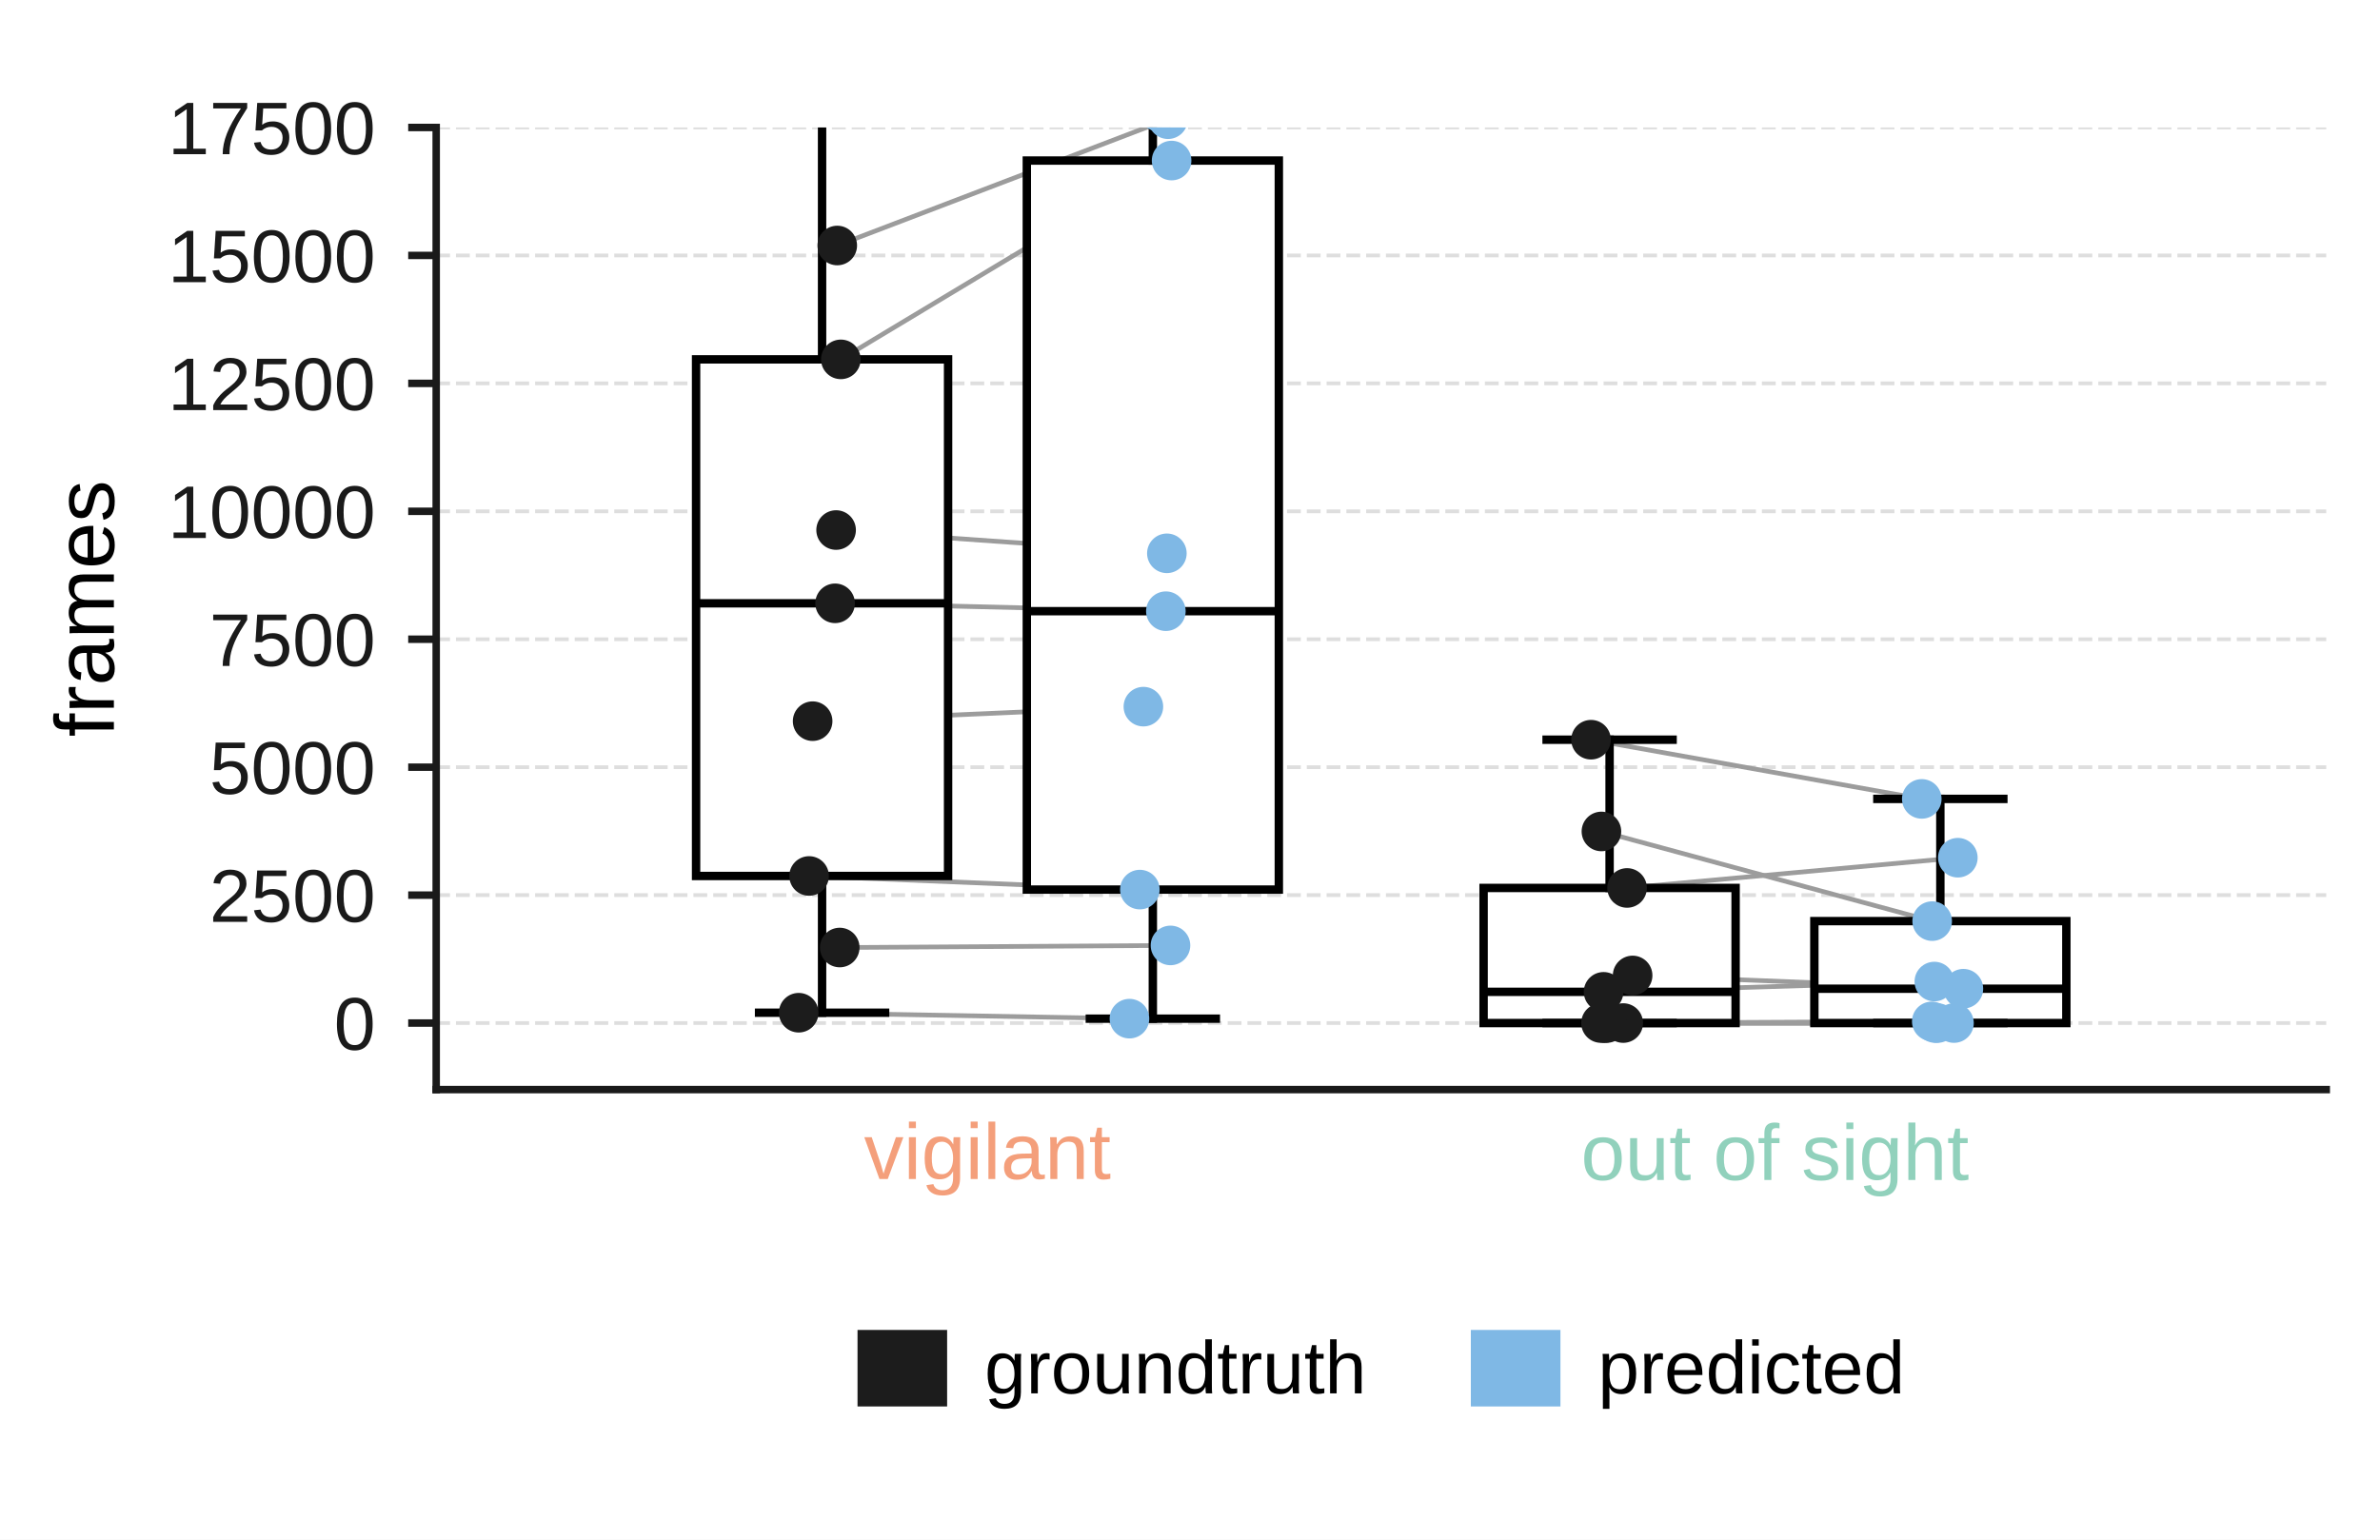
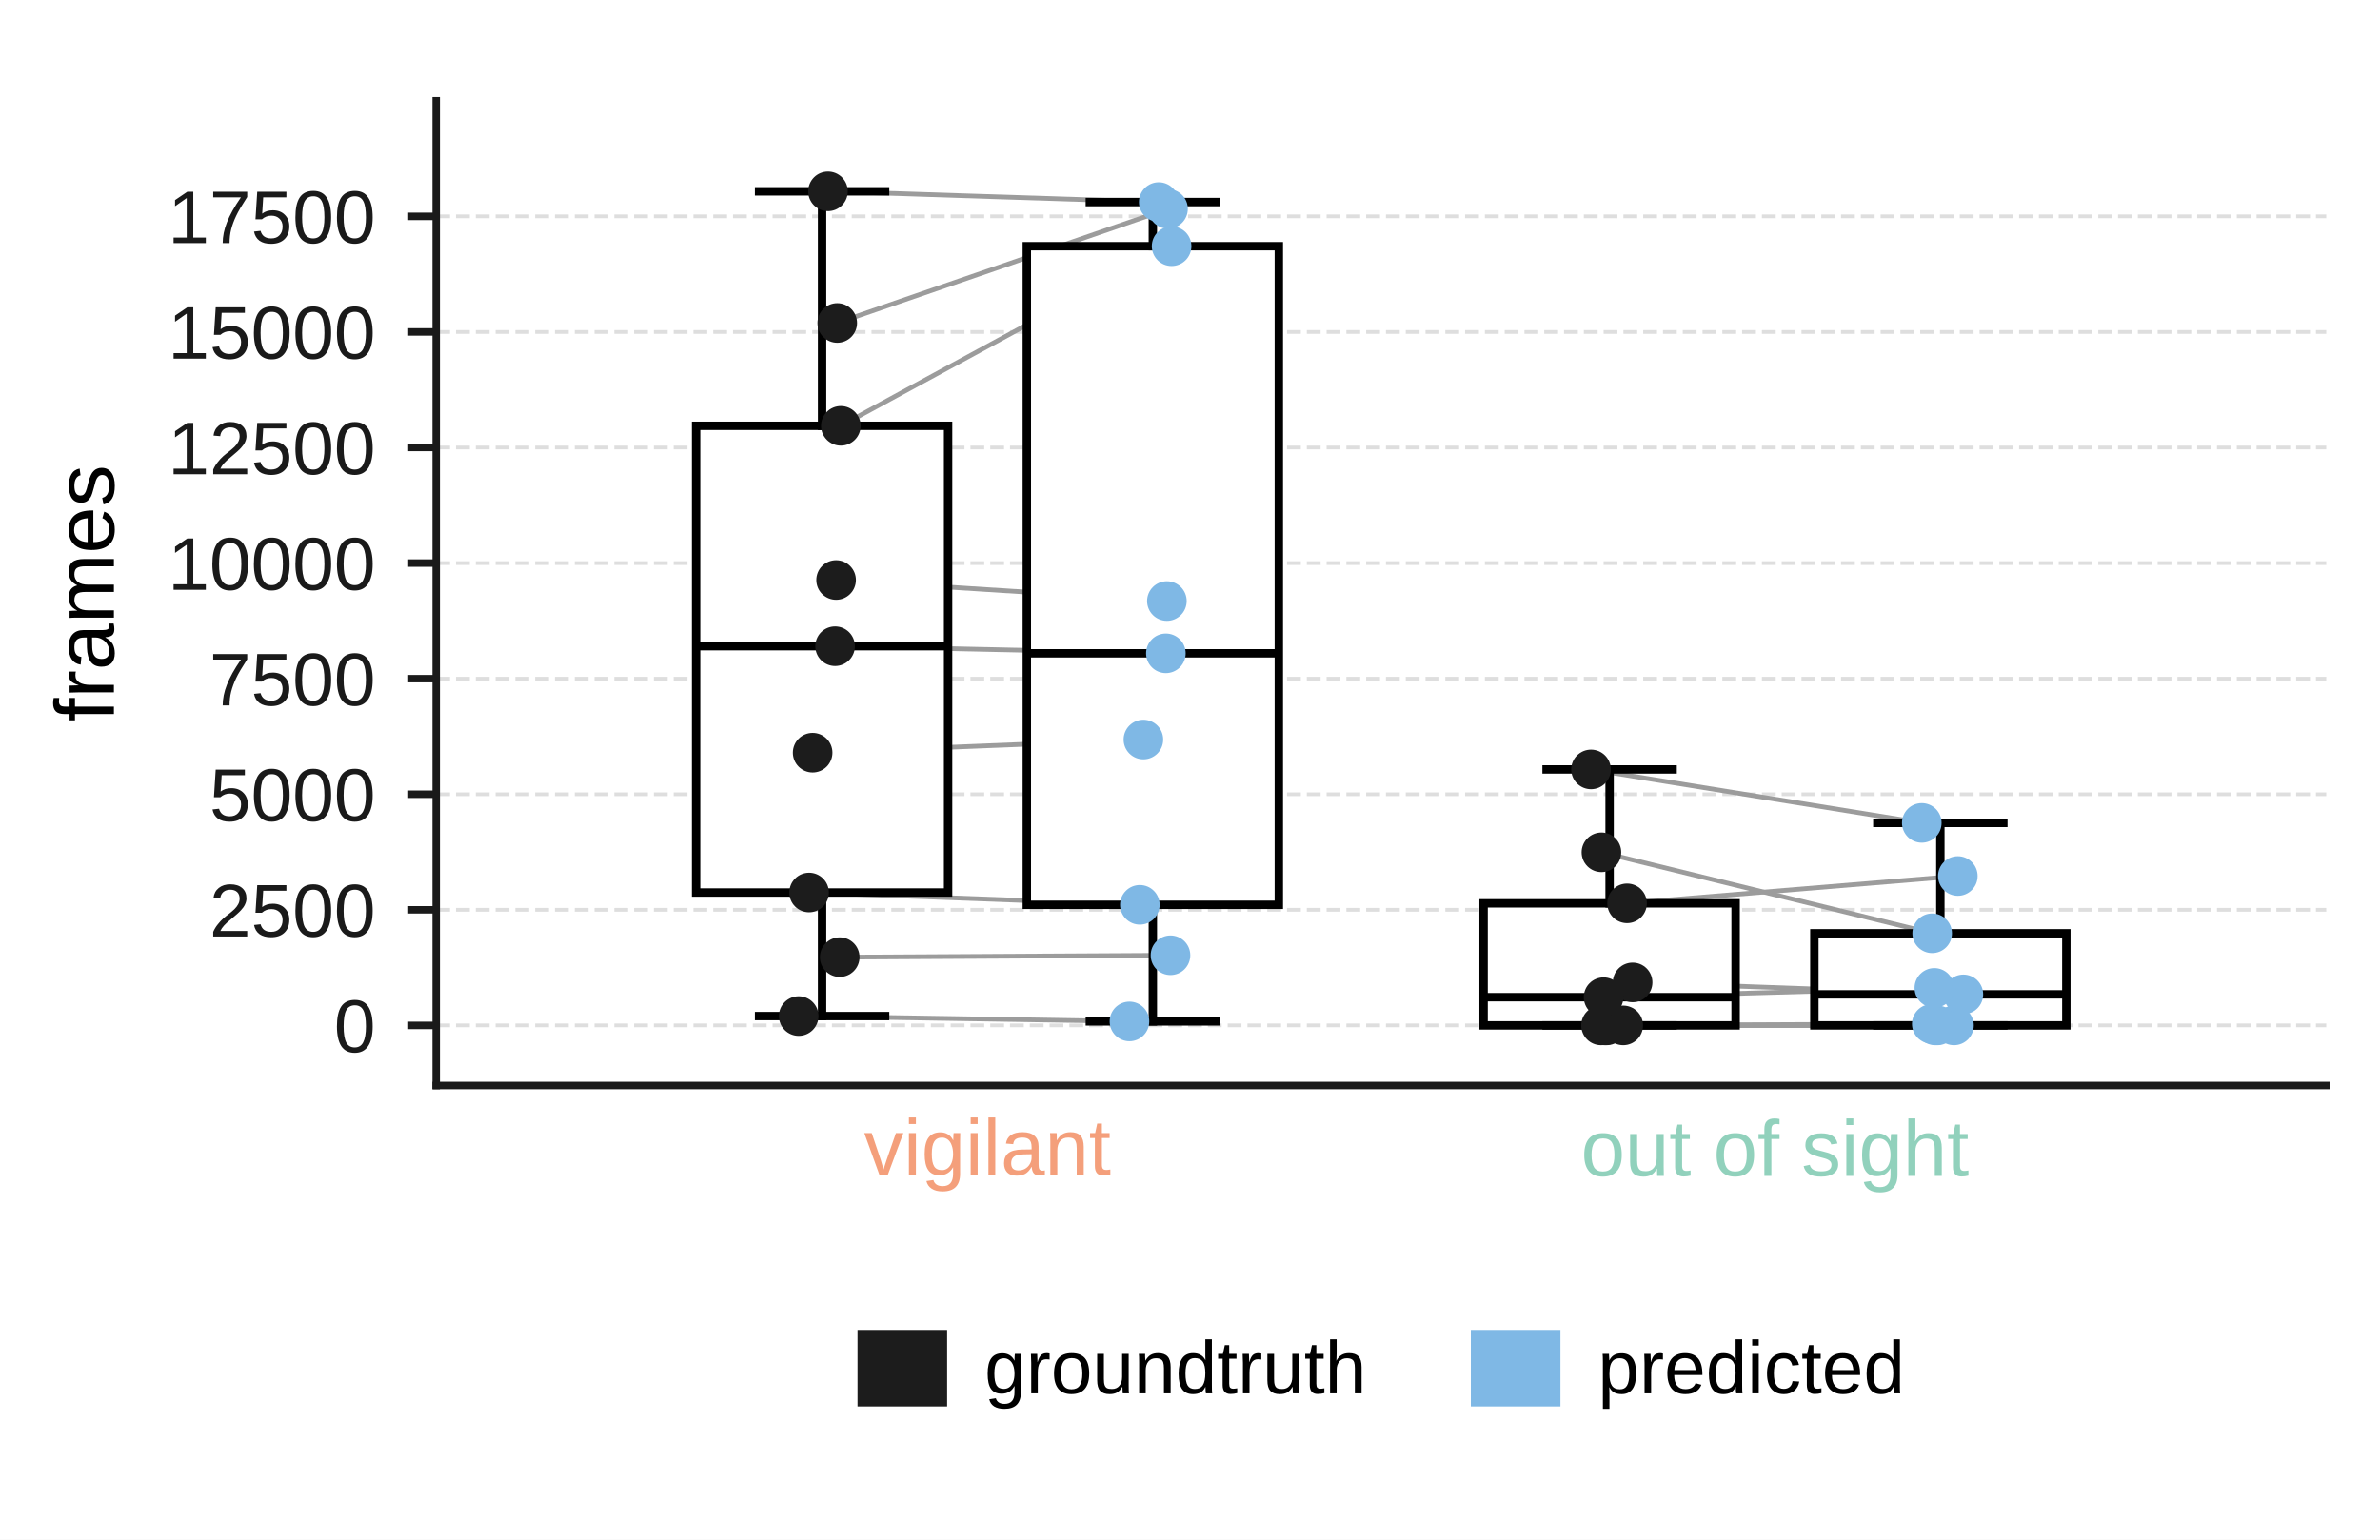
<svg xmlns="http://www.w3.org/2000/svg" xmlns:xlink="http://www.w3.org/1999/xlink" width="255pt" height="165pt" viewBox="0 0 255 165" version="1.1">
  <defs>
    <style type="text/css">*{stroke-linejoin: round; stroke-linecap: butt}</style>
  </defs>
  <g id="figure_1">
    <g id="patch_1">
      <path d="M 0 165  L 255 165  L 255 0  L 0 0  z " style="fill: #ffffff" />
    </g>
    <g id="axes_1">
      <g id="patch_2">
-         <path d="M 46.735 116.766  L 249.24 116.766  L 249.24 13.663  L 46.735 13.663  z " style="fill: #ffffff" />
+         <path d="M 46.735 116.328  L 249.24 116.328  L 249.24 10.8  L 46.735 10.8  z " style="fill: #ffffff" />
      </g>
      <g id="matplotlib.axis_1">
        <g id="xtick_1">
          <g id="line2d_1" />
          <g id="text_1">
-             <text style="font-size: 8.5px; font-family: 'Arial'; text-anchor: middle; fill: #f49f7b" x="105.799" y="126.35" transform="rotate(-0 105.7986 126.3504)">vigilant</text>
+             <text style="fill: #f49f7b; font: 8.5px 'Arial'; text-anchor: middle" x="105.799" y="125.912" transform="rotate(-0 105.7986 125.9122)">vigilant</text>
          </g>
        </g>
        <g id="xtick_2">
          <g id="line2d_2" />
          <g id="text_2">
-             <text style="font-size: 8.5px; font-family: 'Arial'; text-anchor: middle; fill: #91d1bc" x="190.176" y="126.454" transform="rotate(-0 190.1759 126.454)">out of sight</text>
+             <text style="fill: #91d1bc; font: 8.5px 'Arial'; text-anchor: middle" x="190.176" y="126.016" transform="rotate(-0 190.1759 126.0158)">out of sight</text>
          </g>
        </g>
      </g>
      <g id="matplotlib.axis_2">
        <g id="ytick_1">
          <g id="line2d_3">
-             <path d="M 46.735 109.637  L 249.24 109.637  " clip-path="url(#p34c6c64afc)" style="fill: none; stroke-dasharray: 1.48,0.64; stroke-dashoffset: 0; stroke: #d6d6d6; stroke-opacity: 0.8; stroke-width: 0.4" />
+             <path d="M 46.735 109.887  L 249.24 109.887  " clip-path="url(#p4fdf2ba90c)" style="fill: none; stroke-dasharray: 1.48,0.64; stroke-dashoffset: 0; stroke: #d6d6d6; stroke-opacity: 0.8; stroke-width: 0.4" />
          </g>
          <g id="line2d_4">
            <defs>
-               <path id="md3b14642bf" d="M 0 0  L -3 0  " style="stroke: #1a1a1a; stroke-width: 0.8" />
+               <path id="mb3780eca6a" d="M 0 0  L -3 0  " style="stroke: #1a1a1a; stroke-width: 0.8" />
            </defs>
            <g>
-               <use xlink:href="#md3b14642bf" x="46.735" y="109.637" style="fill: #1a1a1a; stroke: #1a1a1a; stroke-width: 0.8" />
+               <use xlink:href="#mb3780eca6a" x="46.735" y="109.887" style="fill: #1a1a1a; stroke: #1a1a1a; stroke-width: 0.8" />
            </g>
          </g>
          <g id="text_3">
-             <text style="font-size: 8px; font-family: 'Arial'; text-anchor: end; fill: #1a1a1a" x="40.235" y="112.5" transform="rotate(-0 40.23453 112.4999)">0</text>
+             <text style="fill: #1a1a1a; font: 8px 'Arial'; text-anchor: end" x="40.235" y="112.75" transform="rotate(-0 40.23453 112.7505)">0</text>
          </g>
        </g>
        <g id="ytick_2">
          <g id="line2d_5">
-             <path d="M 46.735 95.926  L 249.24 95.926  " clip-path="url(#p34c6c64afc)" style="fill: none; stroke-dasharray: 1.48,0.64; stroke-dashoffset: 0; stroke: #d6d6d6; stroke-opacity: 0.8; stroke-width: 0.4" />
+             <path d="M 46.735 97.501  L 249.24 97.501  " clip-path="url(#p4fdf2ba90c)" style="fill: none; stroke-dasharray: 1.48,0.64; stroke-dashoffset: 0; stroke: #d6d6d6; stroke-opacity: 0.8; stroke-width: 0.4" />
          </g>
          <g id="line2d_6">
            <g>
-               <use xlink:href="#md3b14642bf" x="46.735" y="95.926" style="fill: #1a1a1a; stroke: #1a1a1a; stroke-width: 0.8" />
+               <use xlink:href="#mb3780eca6a" x="46.735" y="97.501" style="fill: #1a1a1a; stroke: #1a1a1a; stroke-width: 0.8" />
            </g>
          </g>
          <g id="text_4">
-             <text style="font-size: 8px; font-family: 'Arial'; text-anchor: end; fill: #1a1a1a" x="40.235" y="98.789" transform="rotate(-0 40.23453 98.78937)">2500</text>
+             <text style="fill: #1a1a1a; font: 8px 'Arial'; text-anchor: end" x="40.235" y="100.365" transform="rotate(-0 40.23453 100.3645)">2500</text>
          </g>
        </g>
        <g id="ytick_3">
          <g id="line2d_7">
-             <path d="M 46.735 82.216  L 249.24 82.216  " clip-path="url(#p34c6c64afc)" style="fill: none; stroke-dasharray: 1.48,0.64; stroke-dashoffset: 0; stroke: #d6d6d6; stroke-opacity: 0.8; stroke-width: 0.4" />
+             <path d="M 46.735 85.116  L 249.24 85.116  " clip-path="url(#p4fdf2ba90c)" style="fill: none; stroke-dasharray: 1.48,0.64; stroke-dashoffset: 0; stroke: #d6d6d6; stroke-opacity: 0.8; stroke-width: 0.4" />
          </g>
          <g id="line2d_8">
            <g>
-               <use xlink:href="#md3b14642bf" x="46.735" y="82.216" style="fill: #1a1a1a; stroke: #1a1a1a; stroke-width: 0.8" />
+               <use xlink:href="#mb3780eca6a" x="46.735" y="85.116" style="fill: #1a1a1a; stroke: #1a1a1a; stroke-width: 0.8" />
            </g>
          </g>
          <g id="text_5">
-             <text style="font-size: 8px; font-family: 'Arial'; text-anchor: end; fill: #1a1a1a" x="40.235" y="85.079" transform="rotate(-0 40.23453 85.07885)">5000</text>
+             <text style="fill: #1a1a1a; font: 8px 'Arial'; text-anchor: end" x="40.235" y="87.979" transform="rotate(-0 40.23453 87.97863)">5000</text>
          </g>
        </g>
        <g id="ytick_4">
          <g id="line2d_9">
-             <path d="M 46.735 68.505  L 249.24 68.505  " clip-path="url(#p34c6c64afc)" style="fill: none; stroke-dasharray: 1.48,0.64; stroke-dashoffset: 0; stroke: #d6d6d6; stroke-opacity: 0.8; stroke-width: 0.4" />
+             <path d="M 46.735 72.73  L 249.24 72.73  " clip-path="url(#p4fdf2ba90c)" style="fill: none; stroke-dasharray: 1.48,0.64; stroke-dashoffset: 0; stroke: #d6d6d6; stroke-opacity: 0.8; stroke-width: 0.4" />
          </g>
          <g id="line2d_10">
            <g>
-               <use xlink:href="#md3b14642bf" x="46.735" y="68.505" style="fill: #1a1a1a; stroke: #1a1a1a; stroke-width: 0.8" />
+               <use xlink:href="#mb3780eca6a" x="46.735" y="72.73" style="fill: #1a1a1a; stroke: #1a1a1a; stroke-width: 0.8" />
            </g>
          </g>
          <g id="text_6">
-             <text style="font-size: 8px; font-family: 'Arial'; text-anchor: end; fill: #1a1a1a" x="40.235" y="71.368" transform="rotate(-0 40.23453 71.36833)">7500</text>
+             <text style="fill: #1a1a1a; font: 8px 'Arial'; text-anchor: end" x="40.235" y="75.593" transform="rotate(-0 40.23453 75.59271)">7500</text>
          </g>
        </g>
        <g id="ytick_5">
          <g id="line2d_11">
-             <path d="M 46.735 54.795  L 249.24 54.795  " clip-path="url(#p34c6c64afc)" style="fill: none; stroke-dasharray: 1.48,0.64; stroke-dashoffset: 0; stroke: #d6d6d6; stroke-opacity: 0.8; stroke-width: 0.4" />
+             <path d="M 46.735 60.344  L 249.24 60.344  " clip-path="url(#p4fdf2ba90c)" style="fill: none; stroke-dasharray: 1.48,0.64; stroke-dashoffset: 0; stroke: #d6d6d6; stroke-opacity: 0.8; stroke-width: 0.4" />
          </g>
          <g id="line2d_12">
            <g>
-               <use xlink:href="#md3b14642bf" x="46.735" y="54.795" style="fill: #1a1a1a; stroke: #1a1a1a; stroke-width: 0.8" />
+               <use xlink:href="#mb3780eca6a" x="46.735" y="60.344" style="fill: #1a1a1a; stroke: #1a1a1a; stroke-width: 0.8" />
            </g>
          </g>
          <g id="text_7">
-             <text style="font-size: 8px; font-family: 'Arial'; text-anchor: end; fill: #1a1a1a" x="40.235" y="57.658" transform="rotate(-0 40.23453 57.65781)">10000</text>
+             <text style="fill: #1a1a1a; font: 8px 'Arial'; text-anchor: end" x="40.235" y="63.207" transform="rotate(-0 40.23453 63.20679)">10000</text>
          </g>
        </g>
        <g id="ytick_6">
          <g id="line2d_13">
-             <path d="M 46.735 41.084  L 249.24 41.084  " clip-path="url(#p34c6c64afc)" style="fill: none; stroke-dasharray: 1.48,0.64; stroke-dashoffset: 0; stroke: #d6d6d6; stroke-opacity: 0.8; stroke-width: 0.4" />
+             <path d="M 46.735 47.958  L 249.24 47.958  " clip-path="url(#p4fdf2ba90c)" style="fill: none; stroke-dasharray: 1.48,0.64; stroke-dashoffset: 0; stroke: #d6d6d6; stroke-opacity: 0.8; stroke-width: 0.4" />
          </g>
          <g id="line2d_14">
            <g>
-               <use xlink:href="#md3b14642bf" x="46.735" y="41.084" style="fill: #1a1a1a; stroke: #1a1a1a; stroke-width: 0.8" />
+               <use xlink:href="#mb3780eca6a" x="46.735" y="47.958" style="fill: #1a1a1a; stroke: #1a1a1a; stroke-width: 0.8" />
            </g>
          </g>
          <g id="text_8">
-             <text style="font-size: 8px; font-family: 'Arial'; text-anchor: end; fill: #1a1a1a" x="40.235" y="43.947" transform="rotate(-0 40.23453 43.94729)">12500</text>
+             <text style="fill: #1a1a1a; font: 8px 'Arial'; text-anchor: end" x="40.235" y="50.821" transform="rotate(-0 40.23453 50.82088)">12500</text>
          </g>
        </g>
        <g id="ytick_7">
          <g id="line2d_15">
-             <path d="M 46.735 27.374  L 249.24 27.374  " clip-path="url(#p34c6c64afc)" style="fill: none; stroke-dasharray: 1.48,0.64; stroke-dashoffset: 0; stroke: #d6d6d6; stroke-opacity: 0.8; stroke-width: 0.4" />
+             <path d="M 46.735 35.572  L 249.24 35.572  " clip-path="url(#p4fdf2ba90c)" style="fill: none; stroke-dasharray: 1.48,0.64; stroke-dashoffset: 0; stroke: #d6d6d6; stroke-opacity: 0.8; stroke-width: 0.4" />
          </g>
          <g id="line2d_16">
            <g>
-               <use xlink:href="#md3b14642bf" x="46.735" y="27.374" style="fill: #1a1a1a; stroke: #1a1a1a; stroke-width: 0.8" />
+               <use xlink:href="#mb3780eca6a" x="46.735" y="35.572" style="fill: #1a1a1a; stroke: #1a1a1a; stroke-width: 0.8" />
            </g>
          </g>
          <g id="text_9">
-             <text style="font-size: 8px; font-family: 'Arial'; text-anchor: end; fill: #1a1a1a" x="40.235" y="30.237" transform="rotate(-0 40.23453 30.23677)">15000</text>
+             <text style="fill: #1a1a1a; font: 8px 'Arial'; text-anchor: end" x="40.235" y="38.435" transform="rotate(-0 40.23453 38.43496)">15000</text>
          </g>
        </g>
        <g id="ytick_8">
          <g id="line2d_17">
-             <path d="M 46.735 13.663  L 249.24 13.663  " clip-path="url(#p34c6c64afc)" style="fill: none; stroke-dasharray: 1.48,0.64; stroke-dashoffset: 0; stroke: #d6d6d6; stroke-opacity: 0.8; stroke-width: 0.4" />
+             <path d="M 46.735 23.186  L 249.24 23.186  " clip-path="url(#p4fdf2ba90c)" style="fill: none; stroke-dasharray: 1.48,0.64; stroke-dashoffset: 0; stroke: #d6d6d6; stroke-opacity: 0.8; stroke-width: 0.4" />
          </g>
          <g id="line2d_18">
            <g>
-               <use xlink:href="#md3b14642bf" x="46.735" y="13.663" style="fill: #1a1a1a; stroke: #1a1a1a; stroke-width: 0.8" />
+               <use xlink:href="#mb3780eca6a" x="46.735" y="23.186" style="fill: #1a1a1a; stroke: #1a1a1a; stroke-width: 0.8" />
            </g>
          </g>
          <g id="text_10">
-             <text style="font-size: 8px; font-family: 'Arial'; text-anchor: end; fill: #1a1a1a" x="40.235" y="16.526" transform="rotate(-0 40.23453 16.52625)">17500</text>
+             <text style="fill: #1a1a1a; font: 8px 'Arial'; text-anchor: end" x="40.235" y="26.049" transform="rotate(-0 40.23453 26.04904)">17500</text>
          </g>
        </g>
        <g id="text_11">
-           <text style="font-size: 9px; font-family: 'Arial'; text-anchor: middle" x="12.202" y="65.215" transform="rotate(-90 12.20203 65.21468)">frames</text>
+           <text style="font: 9px 'Arial'; text-anchor: middle" x="12.202" y="63.564" transform="rotate(-90 12.20203 63.56401)">frames</text>
        </g>
      </g>
      <g id="line2d_19">
-         <path d="M 88.713 10.696  L 124.151 11.969  " clip-path="url(#p34c6c64afc)" style="fill: none; stroke: #9c9c9c; stroke-width: 0.5; stroke-linecap: square" />
+         <path d="M 88.713 20.506  L 124.151 21.655  " clip-path="url(#p4fdf2ba90c)" style="fill: none; stroke: #9c9c9c; stroke-width: 0.5; stroke-linecap: square" />
      </g>
      <g id="line2d_20">
-         <path d="M 90.09 38.512  L 125.529 17.206  " clip-path="url(#p34c6c64afc)" style="fill: none; stroke: #9c9c9c; stroke-width: 0.5; stroke-linecap: square" />
+         <path d="M 90.09 45.634  L 125.529 26.386  " clip-path="url(#p4fdf2ba90c)" style="fill: none; stroke: #9c9c9c; stroke-width: 0.5; stroke-linecap: square" />
      </g>
      <g id="line2d_21">
-         <path d="M 89.475 64.655  L 124.914 65.5  " clip-path="url(#p34c6c64afc)" style="fill: none; stroke: #9c9c9c; stroke-width: 0.5; stroke-linecap: square" />
+         <path d="M 89.475 69.252  L 124.914 70.015  " clip-path="url(#p4fdf2ba90c)" style="fill: none; stroke: #9c9c9c; stroke-width: 0.5; stroke-linecap: square" />
      </g>
      <g id="line2d_22">
-         <path d="M 86.688 93.875  L 122.127 95.334  " clip-path="url(#p34c6c64afc)" style="fill: none; stroke: #9c9c9c; stroke-width: 0.5; stroke-linecap: square" />
+         <path d="M 86.688 95.648  L 122.127 96.966  " clip-path="url(#p4fdf2ba90c)" style="fill: none; stroke: #9c9c9c; stroke-width: 0.5; stroke-linecap: square" />
      </g>
      <g id="line2d_23">
-         <path d="M 87.068 77.285  L 122.506 75.728  " clip-path="url(#p34c6c64afc)" style="fill: none; stroke: #9c9c9c; stroke-width: 0.5; stroke-linecap: square" />
+         <path d="M 87.068 80.662  L 122.506 79.254  " clip-path="url(#p4fdf2ba90c)" style="fill: none; stroke: #9c9c9c; stroke-width: 0.5; stroke-linecap: square" />
      </g>
      <g id="line2d_24">
-         <path d="M 89.971 101.542  L 125.409 101.317  " clip-path="url(#p34c6c64afc)" style="fill: none; stroke: #9c9c9c; stroke-width: 0.5; stroke-linecap: square" />
+         <path d="M 89.971 102.575  L 125.409 102.372  " clip-path="url(#p4fdf2ba90c)" style="fill: none; stroke: #9c9c9c; stroke-width: 0.5; stroke-linecap: square" />
      </g>
      <g id="line2d_25">
-         <path d="M 85.575 108.529  L 121.013 109.165  " clip-path="url(#p34c6c64afc)" style="fill: none; stroke: #9c9c9c; stroke-width: 0.5; stroke-linecap: square" />
+         <path d="M 85.575 108.887  L 121.013 109.461  " clip-path="url(#p4fdf2ba90c)" style="fill: none; stroke: #9c9c9c; stroke-width: 0.5; stroke-linecap: square" />
      </g>
      <g id="line2d_26">
-         <path d="M 89.706 26.31  L 125.144 12.775  " clip-path="url(#p34c6c64afc)" style="fill: none; stroke: #9c9c9c; stroke-width: 0.5; stroke-linecap: square" />
+         <path d="M 89.706 34.611  L 125.144 22.383  " clip-path="url(#p4fdf2ba90c)" style="fill: none; stroke: #9c9c9c; stroke-width: 0.5; stroke-linecap: square" />
      </g>
      <g id="line2d_27">
-         <path d="M 89.583 56.802  L 125.022 59.297  " clip-path="url(#p34c6c64afc)" style="fill: none; stroke: #9c9c9c; stroke-width: 0.5; stroke-linecap: square" />
+         <path d="M 89.583 62.157  L 125.022 64.411  " clip-path="url(#p4fdf2ba90c)" style="fill: none; stroke: #9c9c9c; stroke-width: 0.5; stroke-linecap: square" />
      </g>
      <g id="line2d_28">
-         <path d="M 171.581 89.104  L 207.019 98.712  " clip-path="url(#p34c6c64afc)" style="fill: none; stroke: #9c9c9c; stroke-width: 0.5; stroke-linecap: square" />
+         <path d="M 171.581 91.338  L 207.019 100.018  " clip-path="url(#p4fdf2ba90c)" style="fill: none; stroke: #9c9c9c; stroke-width: 0.5; stroke-linecap: square" />
      </g>
      <g id="line2d_29">
-         <path d="M 174.924 104.536  L 210.362 105.957  " clip-path="url(#p34c6c64afc)" style="fill: none; stroke: #9c9c9c; stroke-width: 0.5; stroke-linecap: square" />
+         <path d="M 174.924 105.28  L 210.362 106.563  " clip-path="url(#p4fdf2ba90c)" style="fill: none; stroke: #9c9c9c; stroke-width: 0.5; stroke-linecap: square" />
      </g>
      <g id="line2d_30">
-         <path d="M 171.539 109.637  L 206.977 109.461  " clip-path="url(#p34c6c64afc)" style="fill: none; stroke: #9c9c9c; stroke-width: 0.5; stroke-linecap: square" />
+         <path d="M 171.539 109.887  L 206.977 109.729  " clip-path="url(#p4fdf2ba90c)" style="fill: none; stroke: #9c9c9c; stroke-width: 0.5; stroke-linecap: square" />
      </g>
      <g id="line2d_31">
-         <path d="M 173.917 109.637  L 209.356 109.637  " clip-path="url(#p34c6c64afc)" style="fill: none; stroke: #9c9c9c; stroke-width: 0.5; stroke-linecap: square" />
+         <path d="M 173.917 109.887  L 209.356 109.887  " clip-path="url(#p4fdf2ba90c)" style="fill: none; stroke: #9c9c9c; stroke-width: 0.5; stroke-linecap: square" />
      </g>
      <g id="line2d_32">
-         <path d="M 174.329 95.158  L 209.768 91.917  " clip-path="url(#p34c6c64afc)" style="fill: none; stroke: #9c9c9c; stroke-width: 0.5; stroke-linecap: square" />
+         <path d="M 174.329 96.808  L 209.768 93.88  " clip-path="url(#p4fdf2ba90c)" style="fill: none; stroke: #9c9c9c; stroke-width: 0.5; stroke-linecap: square" />
      </g>
      <g id="line2d_33">
-         <path d="M 171.905 109.637  L 207.344 109.637  " clip-path="url(#p34c6c64afc)" style="fill: none; stroke: #9c9c9c; stroke-width: 0.5; stroke-linecap: square" />
+         <path d="M 171.905 109.887  L 207.344 109.887  " clip-path="url(#p4fdf2ba90c)" style="fill: none; stroke: #9c9c9c; stroke-width: 0.5; stroke-linecap: square" />
      </g>
      <g id="line2d_34">
-         <path d="M 172.142 109.637  L 207.581 109.637  " clip-path="url(#p34c6c64afc)" style="fill: none; stroke: #9c9c9c; stroke-width: 0.5; stroke-linecap: square" />
+         <path d="M 172.142 109.887  L 207.581 109.887  " clip-path="url(#p4fdf2ba90c)" style="fill: none; stroke: #9c9c9c; stroke-width: 0.5; stroke-linecap: square" />
      </g>
      <g id="line2d_35">
-         <path d="M 171.812 106.291  L 207.251 105.189  " clip-path="url(#p34c6c64afc)" style="fill: none; stroke: #9c9c9c; stroke-width: 0.5; stroke-linecap: square" />
+         <path d="M 171.812 106.865  L 207.251 105.869  " clip-path="url(#p4fdf2ba90c)" style="fill: none; stroke: #9c9c9c; stroke-width: 0.5; stroke-linecap: square" />
      </g>
      <g id="line2d_36">
-         <path d="M 170.467 79.271  L 205.905 85.616  " clip-path="url(#p34c6c64afc)" style="fill: none; stroke: #9c9c9c; stroke-width: 0.5; stroke-linecap: square" />
+         <path d="M 170.467 82.455  L 205.905 88.187  " clip-path="url(#p4fdf2ba90c)" style="fill: none; stroke: #9c9c9c; stroke-width: 0.5; stroke-linecap: square" />
      </g>
      <g id="patch_3">
-         <path d="M 74.579 93.875  L 101.58 93.875  L 101.58 38.512  L 74.579 38.512  L 74.579 93.875  z " clip-path="url(#p34c6c64afc)" style="fill: #ffffff; stroke: #000000; stroke-width: 0.9; stroke-linejoin: miter" />
+         <path d="M 74.579 95.648  L 101.58 95.648  L 101.58 45.634  L 74.579 45.634  L 74.579 95.648  z " clip-path="url(#p4fdf2ba90c)" style="fill: #ffffff; stroke: #000000; stroke-width: 0.9; stroke-linejoin: miter" />
      </g>
      <g id="line2d_37">
-         <path d="M 88.079 93.875  L 88.079 108.529  " clip-path="url(#p34c6c64afc)" style="fill: none; stroke: #000000; stroke-width: 0.9; stroke-linecap: square" />
+         <path d="M 88.079 95.648  L 88.079 108.887  " clip-path="url(#p4fdf2ba90c)" style="fill: none; stroke: #000000; stroke-width: 0.9; stroke-linecap: square" />
      </g>
      <g id="line2d_38">
-         <path d="M 88.079 38.512  L 88.079 10.696  " clip-path="url(#p34c6c64afc)" style="fill: none; stroke: #000000; stroke-width: 0.9; stroke-linecap: square" />
+         <path d="M 88.079 45.634  L 88.079 20.506  " clip-path="url(#p4fdf2ba90c)" style="fill: none; stroke: #000000; stroke-width: 0.9; stroke-linecap: square" />
      </g>
      <g id="line2d_39">
-         <path d="M 81.329 108.529  L 94.83 108.529  " clip-path="url(#p34c6c64afc)" style="fill: none; stroke: #000000; stroke-width: 0.9; stroke-linecap: square" />
+         <path d="M 81.329 108.887  L 94.83 108.887  " clip-path="url(#p4fdf2ba90c)" style="fill: none; stroke: #000000; stroke-width: 0.9; stroke-linecap: square" />
      </g>
      <g id="line2d_40">
-         <path d="M 81.329 10.696  L 94.83 10.696  " clip-path="url(#p34c6c64afc)" style="fill: none; stroke: #000000; stroke-width: 0.9; stroke-linecap: square" />
+         <path d="M 81.329 20.506  L 94.83 20.506  " clip-path="url(#p4fdf2ba90c)" style="fill: none; stroke: #000000; stroke-width: 0.9; stroke-linecap: square" />
      </g>
      <g id="patch_4">
-         <path d="M 110.017 95.334  L 137.018 95.334  L 137.018 17.206  L 110.017 17.206  L 110.017 95.334  z " clip-path="url(#p34c6c64afc)" style="fill: #ffffff; stroke: #000000; stroke-width: 0.9; stroke-linejoin: miter" />
+         <path d="M 110.017 96.966  L 137.018 96.966  L 137.018 26.386  L 110.017 26.386  L 110.017 96.966  z " clip-path="url(#p4fdf2ba90c)" style="fill: #ffffff; stroke: #000000; stroke-width: 0.9; stroke-linejoin: miter" />
      </g>
      <g id="line2d_41">
-         <path d="M 123.518 95.334  L 123.518 109.165  " clip-path="url(#p34c6c64afc)" style="fill: none; stroke: #000000; stroke-width: 0.9; stroke-linecap: square" />
+         <path d="M 123.518 96.966  L 123.518 109.461  " clip-path="url(#p4fdf2ba90c)" style="fill: none; stroke: #000000; stroke-width: 0.9; stroke-linecap: square" />
      </g>
      <g id="line2d_42">
-         <path d="M 123.518 17.206  L 123.518 11.969  " clip-path="url(#p34c6c64afc)" style="fill: none; stroke: #000000; stroke-width: 0.9; stroke-linecap: square" />
+         <path d="M 123.518 26.386  L 123.518 21.655  " clip-path="url(#p4fdf2ba90c)" style="fill: none; stroke: #000000; stroke-width: 0.9; stroke-linecap: square" />
      </g>
      <g id="line2d_43">
-         <path d="M 116.768 109.165  L 130.268 109.165  " clip-path="url(#p34c6c64afc)" style="fill: none; stroke: #000000; stroke-width: 0.9; stroke-linecap: square" />
+         <path d="M 116.768 109.461  L 130.268 109.461  " clip-path="url(#p4fdf2ba90c)" style="fill: none; stroke: #000000; stroke-width: 0.9; stroke-linecap: square" />
      </g>
      <g id="line2d_44">
-         <path d="M 116.768 11.969  L 130.268 11.969  " clip-path="url(#p34c6c64afc)" style="fill: none; stroke: #000000; stroke-width: 0.9; stroke-linecap: square" />
+         <path d="M 116.768 21.655  L 130.268 21.655  " clip-path="url(#p4fdf2ba90c)" style="fill: none; stroke: #000000; stroke-width: 0.9; stroke-linecap: square" />
      </g>
      <g id="patch_5">
-         <path d="M 158.956 109.637  L 185.957 109.637  L 185.957 95.158  L 158.956 95.158  L 158.956 109.637  z " clip-path="url(#p34c6c64afc)" style="fill: #ffffff; stroke: #000000; stroke-width: 0.9; stroke-linejoin: miter" />
+         <path d="M 158.956 109.887  L 185.957 109.887  L 185.957 96.808  L 158.956 96.808  L 158.956 109.887  z " clip-path="url(#p4fdf2ba90c)" style="fill: #ffffff; stroke: #000000; stroke-width: 0.9; stroke-linejoin: miter" />
      </g>
      <g id="line2d_45">
-         <path d="M 172.457 109.637  L 172.457 109.637  " clip-path="url(#p34c6c64afc)" style="fill: none; stroke: #000000; stroke-width: 0.9; stroke-linecap: square" />
+         <path d="M 172.457 109.887  L 172.457 109.887  " clip-path="url(#p4fdf2ba90c)" style="fill: none; stroke: #000000; stroke-width: 0.9; stroke-linecap: square" />
      </g>
      <g id="line2d_46">
-         <path d="M 172.457 95.158  L 172.457 79.271  " clip-path="url(#p34c6c64afc)" style="fill: none; stroke: #000000; stroke-width: 0.9; stroke-linecap: square" />
+         <path d="M 172.457 96.808  L 172.457 82.455  " clip-path="url(#p4fdf2ba90c)" style="fill: none; stroke: #000000; stroke-width: 0.9; stroke-linecap: square" />
      </g>
      <g id="line2d_47">
-         <path d="M 165.706 109.637  L 179.207 109.637  " clip-path="url(#p34c6c64afc)" style="fill: none; stroke: #000000; stroke-width: 0.9; stroke-linecap: square" />
+         <path d="M 165.706 109.887  L 179.207 109.887  " clip-path="url(#p4fdf2ba90c)" style="fill: none; stroke: #000000; stroke-width: 0.9; stroke-linecap: square" />
      </g>
      <g id="line2d_48">
-         <path d="M 165.706 79.271  L 179.207 79.271  " clip-path="url(#p34c6c64afc)" style="fill: none; stroke: #000000; stroke-width: 0.9; stroke-linecap: square" />
+         <path d="M 165.706 82.455  L 179.207 82.455  " clip-path="url(#p4fdf2ba90c)" style="fill: none; stroke: #000000; stroke-width: 0.9; stroke-linecap: square" />
      </g>
      <g id="patch_6">
-         <path d="M 194.395 109.637  L 221.395 109.637  L 221.395 98.712  L 194.395 98.712  L 194.395 109.637  z " clip-path="url(#p34c6c64afc)" style="fill: #ffffff; stroke: #000000; stroke-width: 0.9; stroke-linejoin: miter" />
+         <path d="M 194.395 109.887  L 221.395 109.887  L 221.395 100.018  L 194.395 100.018  L 194.395 109.887  z " clip-path="url(#p4fdf2ba90c)" style="fill: #ffffff; stroke: #000000; stroke-width: 0.9; stroke-linejoin: miter" />
      </g>
      <g id="line2d_49">
-         <path d="M 207.895 109.637  L 207.895 109.637  " clip-path="url(#p34c6c64afc)" style="fill: none; stroke: #000000; stroke-width: 0.9; stroke-linecap: square" />
+         <path d="M 207.895 109.887  L 207.895 109.887  " clip-path="url(#p4fdf2ba90c)" style="fill: none; stroke: #000000; stroke-width: 0.9; stroke-linecap: square" />
      </g>
      <g id="line2d_50">
-         <path d="M 207.895 98.712  L 207.895 85.616  " clip-path="url(#p34c6c64afc)" style="fill: none; stroke: #000000; stroke-width: 0.9; stroke-linecap: square" />
+         <path d="M 207.895 100.018  L 207.895 88.187  " clip-path="url(#p4fdf2ba90c)" style="fill: none; stroke: #000000; stroke-width: 0.9; stroke-linecap: square" />
      </g>
      <g id="line2d_51">
-         <path d="M 201.145 109.637  L 214.645 109.637  " clip-path="url(#p34c6c64afc)" style="fill: none; stroke: #000000; stroke-width: 0.9; stroke-linecap: square" />
+         <path d="M 201.145 109.887  L 214.645 109.887  " clip-path="url(#p4fdf2ba90c)" style="fill: none; stroke: #000000; stroke-width: 0.9; stroke-linecap: square" />
      </g>
      <g id="line2d_52">
-         <path d="M 201.145 85.616  L 214.645 85.616  " clip-path="url(#p34c6c64afc)" style="fill: none; stroke: #000000; stroke-width: 0.9; stroke-linecap: square" />
+         <path d="M 201.145 88.187  L 214.645 88.187  " clip-path="url(#p4fdf2ba90c)" style="fill: none; stroke: #000000; stroke-width: 0.9; stroke-linecap: square" />
      </g>
      <g id="line2d_53">
-         <path d="M 74.579 64.655  L 101.58 64.655  " clip-path="url(#p34c6c64afc)" style="fill: none; stroke: #000000; stroke-width: 0.9" />
+         <path d="M 74.579 69.252  L 101.58 69.252  " clip-path="url(#p4fdf2ba90c)" style="fill: none; stroke: #000000; stroke-width: 0.9" />
      </g>
      <g id="line2d_54">
-         <path d="M 110.017 65.5  L 137.018 65.5  " clip-path="url(#p34c6c64afc)" style="fill: none; stroke: #000000; stroke-width: 0.9" />
+         <path d="M 110.017 70.015  L 137.018 70.015  " clip-path="url(#p4fdf2ba90c)" style="fill: none; stroke: #000000; stroke-width: 0.9" />
      </g>
      <g id="line2d_55">
-         <path d="M 158.956 106.291  L 185.957 106.291  " clip-path="url(#p34c6c64afc)" style="fill: none; stroke: #000000; stroke-width: 0.9" />
+         <path d="M 158.956 106.865  L 185.957 106.865  " clip-path="url(#p4fdf2ba90c)" style="fill: none; stroke: #000000; stroke-width: 0.9" />
      </g>
      <g id="line2d_56">
-         <path d="M 194.395 105.957  L 221.395 105.957  " clip-path="url(#p34c6c64afc)" style="fill: none; stroke: #000000; stroke-width: 0.9" />
+         <path d="M 194.395 106.563  L 221.395 106.563  " clip-path="url(#p4fdf2ba90c)" style="fill: none; stroke: #000000; stroke-width: 0.9" />
      </g>
      <g id="patch_7">
-         <path d="M 46.735 116.766  L 46.735 13.663  " style="fill: none; stroke: #1a1a1a; stroke-width: 0.8; stroke-linejoin: miter; stroke-linecap: square" />
+         <path d="M 46.735 116.328  L 46.735 10.8  " style="fill: none; stroke: #1a1a1a; stroke-width: 0.8; stroke-linejoin: miter; stroke-linecap: square" />
      </g>
      <g id="patch_8">
-         <path d="M 46.735 116.766  L 249.24 116.766  " style="fill: none; stroke: #1a1a1a; stroke-width: 0.8; stroke-linejoin: miter; stroke-linecap: square" />
+         <path d="M 46.735 116.328  L 249.24 116.328  " style="fill: none; stroke: #1a1a1a; stroke-width: 0.8; stroke-linejoin: miter; stroke-linecap: square" />
      </g>
      <g id="PathCollection_1">
        <defs>
-           <path id="mfa67a49e6f" d="M 0 2.121  C 0.563 2.121 1.102 1.898 1.5 1.5  C 1.898 1.102 2.121 0.563 2.121 0  C 2.121 -0.563 1.898 -1.102 1.5 -1.5  C 1.102 -1.898 0.563 -2.121 0 -2.121  C -0.563 -2.121 -1.102 -1.898 -1.5 -1.5  C -1.898 -1.102 -2.121 -0.563 -2.121 0  C -2.121 0.563 -1.898 1.102 -1.5 1.5  C -1.102 1.898 -0.563 2.121 0 2.121  z " />
+           <path id="m12db1ffae2" d="M 0 2.121  C 0.563 2.121 1.102 1.898 1.5 1.5  C 1.898 1.102 2.121 0.563 2.121 0  C 2.121 -0.563 1.898 -1.102 1.5 -1.5  C 1.102 -1.898 0.563 -2.121 0 -2.121  C -0.563 -2.121 -1.102 -1.898 -1.5 -1.5  C -1.898 -1.102 -2.121 -0.563 -2.121 0  C -2.121 0.563 -1.898 1.102 -1.5 1.5  C -1.102 1.898 -0.563 2.121 0 2.121  z " />
        </defs>
-         <g clip-path="url(#p34c6c64afc)">
-           <use xlink:href="#mfa67a49e6f" x="88.713" y="10.696" style="fill: #1c1c1c" />
+         <g clip-path="url(#p4fdf2ba90c)">
+           <use xlink:href="#m12db1ffae2" x="88.713" y="20.506" style="fill: #1c1c1c" />
        </g>
      </g>
      <g id="PathCollection_2">
        <defs>
-           <path id="m91decd6475" d="M 0 2.121  C 0.563 2.121 1.102 1.898 1.5 1.5  C 1.898 1.102 2.121 0.563 2.121 0  C 2.121 -0.563 1.898 -1.102 1.5 -1.5  C 1.102 -1.898 0.563 -2.121 0 -2.121  C -0.563 -2.121 -1.102 -1.898 -1.5 -1.5  C -1.898 -1.102 -2.121 -0.563 -2.121 0  C -2.121 0.563 -1.898 1.102 -1.5 1.5  C -1.102 1.898 -0.563 2.121 0 2.121  z " />
+           <path id="mca39e8a34a" d="M 0 2.121  C 0.563 2.121 1.102 1.898 1.5 1.5  C 1.898 1.102 2.121 0.563 2.121 0  C 2.121 -0.563 1.898 -1.102 1.5 -1.5  C 1.102 -1.898 0.563 -2.121 0 -2.121  C -0.563 -2.121 -1.102 -1.898 -1.5 -1.5  C -1.898 -1.102 -2.121 -0.563 -2.121 0  C -2.121 0.563 -1.898 1.102 -1.5 1.5  C -1.102 1.898 -0.563 2.121 0 2.121  z " />
        </defs>
-         <g clip-path="url(#p34c6c64afc)">
-           <use xlink:href="#m91decd6475" x="124.151" y="11.969" style="fill: #7fb8e5" />
+         <g clip-path="url(#p4fdf2ba90c)">
+           <use xlink:href="#mca39e8a34a" x="124.151" y="21.655" style="fill: #7fb8e5" />
        </g>
      </g>
      <g id="PathCollection_3">
-         <g clip-path="url(#p34c6c64afc)">
-           <use xlink:href="#mfa67a49e6f" x="90.09" y="38.512" style="fill: #1c1c1c" />
+         <g clip-path="url(#p4fdf2ba90c)">
+           <use xlink:href="#m12db1ffae2" x="90.09" y="45.634" style="fill: #1c1c1c" />
        </g>
      </g>
      <g id="PathCollection_4">
-         <g clip-path="url(#p34c6c64afc)">
-           <use xlink:href="#m91decd6475" x="125.529" y="17.206" style="fill: #7fb8e5" />
+         <g clip-path="url(#p4fdf2ba90c)">
+           <use xlink:href="#mca39e8a34a" x="125.529" y="26.386" style="fill: #7fb8e5" />
        </g>
      </g>
      <g id="PathCollection_5">
-         <g clip-path="url(#p34c6c64afc)">
-           <use xlink:href="#mfa67a49e6f" x="89.475" y="64.655" style="fill: #1c1c1c" />
+         <g clip-path="url(#p4fdf2ba90c)">
+           <use xlink:href="#m12db1ffae2" x="89.475" y="69.252" style="fill: #1c1c1c" />
        </g>
      </g>
      <g id="PathCollection_6">
-         <g clip-path="url(#p34c6c64afc)">
-           <use xlink:href="#m91decd6475" x="124.914" y="65.5" style="fill: #7fb8e5" />
+         <g clip-path="url(#p4fdf2ba90c)">
+           <use xlink:href="#mca39e8a34a" x="124.914" y="70.015" style="fill: #7fb8e5" />
        </g>
      </g>
      <g id="PathCollection_7">
-         <g clip-path="url(#p34c6c64afc)">
-           <use xlink:href="#mfa67a49e6f" x="86.688" y="93.875" style="fill: #1c1c1c" />
+         <g clip-path="url(#p4fdf2ba90c)">
+           <use xlink:href="#m12db1ffae2" x="86.688" y="95.648" style="fill: #1c1c1c" />
        </g>
      </g>
      <g id="PathCollection_8">
-         <g clip-path="url(#p34c6c64afc)">
-           <use xlink:href="#m91decd6475" x="122.127" y="95.334" style="fill: #7fb8e5" />
+         <g clip-path="url(#p4fdf2ba90c)">
+           <use xlink:href="#mca39e8a34a" x="122.127" y="96.966" style="fill: #7fb8e5" />
        </g>
      </g>
      <g id="PathCollection_9">
-         <g clip-path="url(#p34c6c64afc)">
-           <use xlink:href="#mfa67a49e6f" x="87.068" y="77.285" style="fill: #1c1c1c" />
+         <g clip-path="url(#p4fdf2ba90c)">
+           <use xlink:href="#m12db1ffae2" x="87.068" y="80.662" style="fill: #1c1c1c" />
        </g>
      </g>
      <g id="PathCollection_10">
-         <g clip-path="url(#p34c6c64afc)">
-           <use xlink:href="#m91decd6475" x="122.506" y="75.728" style="fill: #7fb8e5" />
+         <g clip-path="url(#p4fdf2ba90c)">
+           <use xlink:href="#mca39e8a34a" x="122.506" y="79.254" style="fill: #7fb8e5" />
        </g>
      </g>
      <g id="PathCollection_11">
-         <g clip-path="url(#p34c6c64afc)">
-           <use xlink:href="#mfa67a49e6f" x="89.971" y="101.542" style="fill: #1c1c1c" />
+         <g clip-path="url(#p4fdf2ba90c)">
+           <use xlink:href="#m12db1ffae2" x="89.971" y="102.575" style="fill: #1c1c1c" />
        </g>
      </g>
      <g id="PathCollection_12">
-         <g clip-path="url(#p34c6c64afc)">
-           <use xlink:href="#m91decd6475" x="125.409" y="101.317" style="fill: #7fb8e5" />
+         <g clip-path="url(#p4fdf2ba90c)">
+           <use xlink:href="#mca39e8a34a" x="125.409" y="102.372" style="fill: #7fb8e5" />
        </g>
      </g>
      <g id="PathCollection_13">
-         <g clip-path="url(#p34c6c64afc)">
-           <use xlink:href="#mfa67a49e6f" x="85.575" y="108.529" style="fill: #1c1c1c" />
+         <g clip-path="url(#p4fdf2ba90c)">
+           <use xlink:href="#m12db1ffae2" x="85.575" y="108.887" style="fill: #1c1c1c" />
        </g>
      </g>
      <g id="PathCollection_14">
-         <g clip-path="url(#p34c6c64afc)">
-           <use xlink:href="#m91decd6475" x="121.013" y="109.165" style="fill: #7fb8e5" />
+         <g clip-path="url(#p4fdf2ba90c)">
+           <use xlink:href="#mca39e8a34a" x="121.013" y="109.461" style="fill: #7fb8e5" />
        </g>
      </g>
      <g id="PathCollection_15">
-         <g clip-path="url(#p34c6c64afc)">
-           <use xlink:href="#mfa67a49e6f" x="89.706" y="26.31" style="fill: #1c1c1c" />
+         <g clip-path="url(#p4fdf2ba90c)">
+           <use xlink:href="#m12db1ffae2" x="89.706" y="34.611" style="fill: #1c1c1c" />
        </g>
      </g>
      <g id="PathCollection_16">
-         <g clip-path="url(#p34c6c64afc)">
-           <use xlink:href="#m91decd6475" x="125.144" y="12.775" style="fill: #7fb8e5" />
+         <g clip-path="url(#p4fdf2ba90c)">
+           <use xlink:href="#mca39e8a34a" x="125.144" y="22.383" style="fill: #7fb8e5" />
        </g>
      </g>
      <g id="PathCollection_17">
-         <g clip-path="url(#p34c6c64afc)">
-           <use xlink:href="#mfa67a49e6f" x="89.583" y="56.802" style="fill: #1c1c1c" />
+         <g clip-path="url(#p4fdf2ba90c)">
+           <use xlink:href="#m12db1ffae2" x="89.583" y="62.157" style="fill: #1c1c1c" />
        </g>
      </g>
      <g id="PathCollection_18">
-         <g clip-path="url(#p34c6c64afc)">
-           <use xlink:href="#m91decd6475" x="125.022" y="59.297" style="fill: #7fb8e5" />
+         <g clip-path="url(#p4fdf2ba90c)">
+           <use xlink:href="#mca39e8a34a" x="125.022" y="64.411" style="fill: #7fb8e5" />
        </g>
      </g>
      <g id="PathCollection_19">
-         <g clip-path="url(#p34c6c64afc)">
-           <use xlink:href="#mfa67a49e6f" x="171.581" y="89.104" style="fill: #1c1c1c" />
+         <g clip-path="url(#p4fdf2ba90c)">
+           <use xlink:href="#m12db1ffae2" x="171.581" y="91.338" style="fill: #1c1c1c" />
        </g>
      </g>
      <g id="PathCollection_20">
-         <g clip-path="url(#p34c6c64afc)">
-           <use xlink:href="#m91decd6475" x="207.019" y="98.712" style="fill: #7fb8e5" />
+         <g clip-path="url(#p4fdf2ba90c)">
+           <use xlink:href="#mca39e8a34a" x="207.019" y="100.018" style="fill: #7fb8e5" />
        </g>
      </g>
      <g id="PathCollection_21">
-         <g clip-path="url(#p34c6c64afc)">
-           <use xlink:href="#mfa67a49e6f" x="174.924" y="104.536" style="fill: #1c1c1c" />
+         <g clip-path="url(#p4fdf2ba90c)">
+           <use xlink:href="#m12db1ffae2" x="174.924" y="105.28" style="fill: #1c1c1c" />
        </g>
      </g>
      <g id="PathCollection_22">
-         <g clip-path="url(#p34c6c64afc)">
-           <use xlink:href="#m91decd6475" x="210.362" y="105.957" style="fill: #7fb8e5" />
+         <g clip-path="url(#p4fdf2ba90c)">
+           <use xlink:href="#mca39e8a34a" x="210.362" y="106.563" style="fill: #7fb8e5" />
        </g>
      </g>
      <g id="PathCollection_23">
-         <g clip-path="url(#p34c6c64afc)">
-           <use xlink:href="#mfa67a49e6f" x="171.539" y="109.637" style="fill: #1c1c1c" />
+         <g clip-path="url(#p4fdf2ba90c)">
+           <use xlink:href="#m12db1ffae2" x="171.539" y="109.887" style="fill: #1c1c1c" />
        </g>
      </g>
      <g id="PathCollection_24">
-         <g clip-path="url(#p34c6c64afc)">
-           <use xlink:href="#m91decd6475" x="206.977" y="109.461" style="fill: #7fb8e5" />
+         <g clip-path="url(#p4fdf2ba90c)">
+           <use xlink:href="#mca39e8a34a" x="206.977" y="109.729" style="fill: #7fb8e5" />
        </g>
      </g>
      <g id="PathCollection_25">
-         <g clip-path="url(#p34c6c64afc)">
-           <use xlink:href="#mfa67a49e6f" x="173.917" y="109.637" style="fill: #1c1c1c" />
+         <g clip-path="url(#p4fdf2ba90c)">
+           <use xlink:href="#m12db1ffae2" x="173.917" y="109.887" style="fill: #1c1c1c" />
        </g>
      </g>
      <g id="PathCollection_26">
-         <g clip-path="url(#p34c6c64afc)">
-           <use xlink:href="#m91decd6475" x="209.356" y="109.637" style="fill: #7fb8e5" />
+         <g clip-path="url(#p4fdf2ba90c)">
+           <use xlink:href="#mca39e8a34a" x="209.356" y="109.887" style="fill: #7fb8e5" />
        </g>
      </g>
      <g id="PathCollection_27">
-         <g clip-path="url(#p34c6c64afc)">
-           <use xlink:href="#mfa67a49e6f" x="174.329" y="95.158" style="fill: #1c1c1c" />
+         <g clip-path="url(#p4fdf2ba90c)">
+           <use xlink:href="#m12db1ffae2" x="174.329" y="96.808" style="fill: #1c1c1c" />
        </g>
      </g>
      <g id="PathCollection_28">
-         <g clip-path="url(#p34c6c64afc)">
-           <use xlink:href="#m91decd6475" x="209.768" y="91.917" style="fill: #7fb8e5" />
+         <g clip-path="url(#p4fdf2ba90c)">
+           <use xlink:href="#mca39e8a34a" x="209.768" y="93.88" style="fill: #7fb8e5" />
        </g>
      </g>
      <g id="PathCollection_29">
-         <g clip-path="url(#p34c6c64afc)">
-           <use xlink:href="#mfa67a49e6f" x="171.905" y="109.637" style="fill: #1c1c1c" />
+         <g clip-path="url(#p4fdf2ba90c)">
+           <use xlink:href="#m12db1ffae2" x="171.905" y="109.887" style="fill: #1c1c1c" />
        </g>
      </g>
      <g id="PathCollection_30">
-         <g clip-path="url(#p34c6c64afc)">
-           <use xlink:href="#m91decd6475" x="207.344" y="109.637" style="fill: #7fb8e5" />
+         <g clip-path="url(#p4fdf2ba90c)">
+           <use xlink:href="#mca39e8a34a" x="207.344" y="109.887" style="fill: #7fb8e5" />
        </g>
      </g>
      <g id="PathCollection_31">
-         <g clip-path="url(#p34c6c64afc)">
-           <use xlink:href="#mfa67a49e6f" x="172.142" y="109.637" style="fill: #1c1c1c" />
+         <g clip-path="url(#p4fdf2ba90c)">
+           <use xlink:href="#m12db1ffae2" x="172.142" y="109.887" style="fill: #1c1c1c" />
        </g>
      </g>
      <g id="PathCollection_32">
-         <g clip-path="url(#p34c6c64afc)">
-           <use xlink:href="#m91decd6475" x="207.581" y="109.637" style="fill: #7fb8e5" />
+         <g clip-path="url(#p4fdf2ba90c)">
+           <use xlink:href="#mca39e8a34a" x="207.581" y="109.887" style="fill: #7fb8e5" />
        </g>
      </g>
      <g id="PathCollection_33">
-         <g clip-path="url(#p34c6c64afc)">
-           <use xlink:href="#mfa67a49e6f" x="171.812" y="106.291" style="fill: #1c1c1c" />
+         <g clip-path="url(#p4fdf2ba90c)">
+           <use xlink:href="#m12db1ffae2" x="171.812" y="106.865" style="fill: #1c1c1c" />
        </g>
      </g>
      <g id="PathCollection_34">
-         <g clip-path="url(#p34c6c64afc)">
-           <use xlink:href="#m91decd6475" x="207.251" y="105.189" style="fill: #7fb8e5" />
+         <g clip-path="url(#p4fdf2ba90c)">
+           <use xlink:href="#mca39e8a34a" x="207.251" y="105.869" style="fill: #7fb8e5" />
        </g>
      </g>
      <g id="PathCollection_35">
-         <g clip-path="url(#p34c6c64afc)">
-           <use xlink:href="#mfa67a49e6f" x="170.467" y="79.271" style="fill: #1c1c1c" />
+         <g clip-path="url(#p4fdf2ba90c)">
+           <use xlink:href="#m12db1ffae2" x="170.467" y="82.455" style="fill: #1c1c1c" />
        </g>
      </g>
      <g id="PathCollection_36">
-         <g clip-path="url(#p34c6c64afc)">
-           <use xlink:href="#m91decd6475" x="205.905" y="85.616" style="fill: #7fb8e5" />
+         <g clip-path="url(#p4fdf2ba90c)">
+           <use xlink:href="#mca39e8a34a" x="205.905" y="88.187" style="fill: #7fb8e5" />
        </g>
      </g>
      <g id="legend_1">
        <g id="patch_9">
-           <path d="M 91.877 150.725  L 101.477 150.725  L 101.477 142.525  L 91.877 142.525  z " style="fill: #1c1c1c" />
+           <path d="M 91.877 150.723  L 101.477 150.723  L 101.477 142.523  L 91.877 142.523  z " style="fill: #1c1c1c" />
        </g>
        <g id="text_12">
-           <text style="font-size: 8px; font-family: 'Arial'; text-anchor: start" x="105.477" y="149.325" transform="rotate(-0 105.4766 149.3248)">groundtruth</text>
+           <text style="font: 8px 'Arial'; text-anchor: start" x="105.477" y="149.323" transform="rotate(-0 105.4766 149.3231)">groundtruth</text>
        </g>
        <g id="patch_10">
-           <path d="M 157.59 150.725  L 167.19 150.725  L 167.19 142.525  L 157.59 142.525  z " style="fill: #7fb8e5" />
+           <path d="M 157.59 150.723  L 167.19 150.723  L 167.19 142.523  L 157.59 142.523  z " style="fill: #7fb8e5" />
        </g>
        <g id="text_13">
-           <text style="font-size: 8px; font-family: 'Arial'; text-anchor: start" x="171.19" y="149.325" transform="rotate(-0 171.1904 149.3248)">predicted</text>
+           <text style="font: 8px 'Arial'; text-anchor: start" x="171.19" y="149.323" transform="rotate(-0 171.1904 149.3231)">predicted</text>
        </g>
      </g>
    </g>
  </g>
  <defs>
-     <clipPath id="p34c6c64afc">
-       <rect x="46.735" y="13.663" width="202.505" height="103.103" />
+     <clipPath id="p4fdf2ba90c">
+       <rect x="46.735" y="10.8" width="202.505" height="105.528" />
    </clipPath>
  </defs>
</svg>
